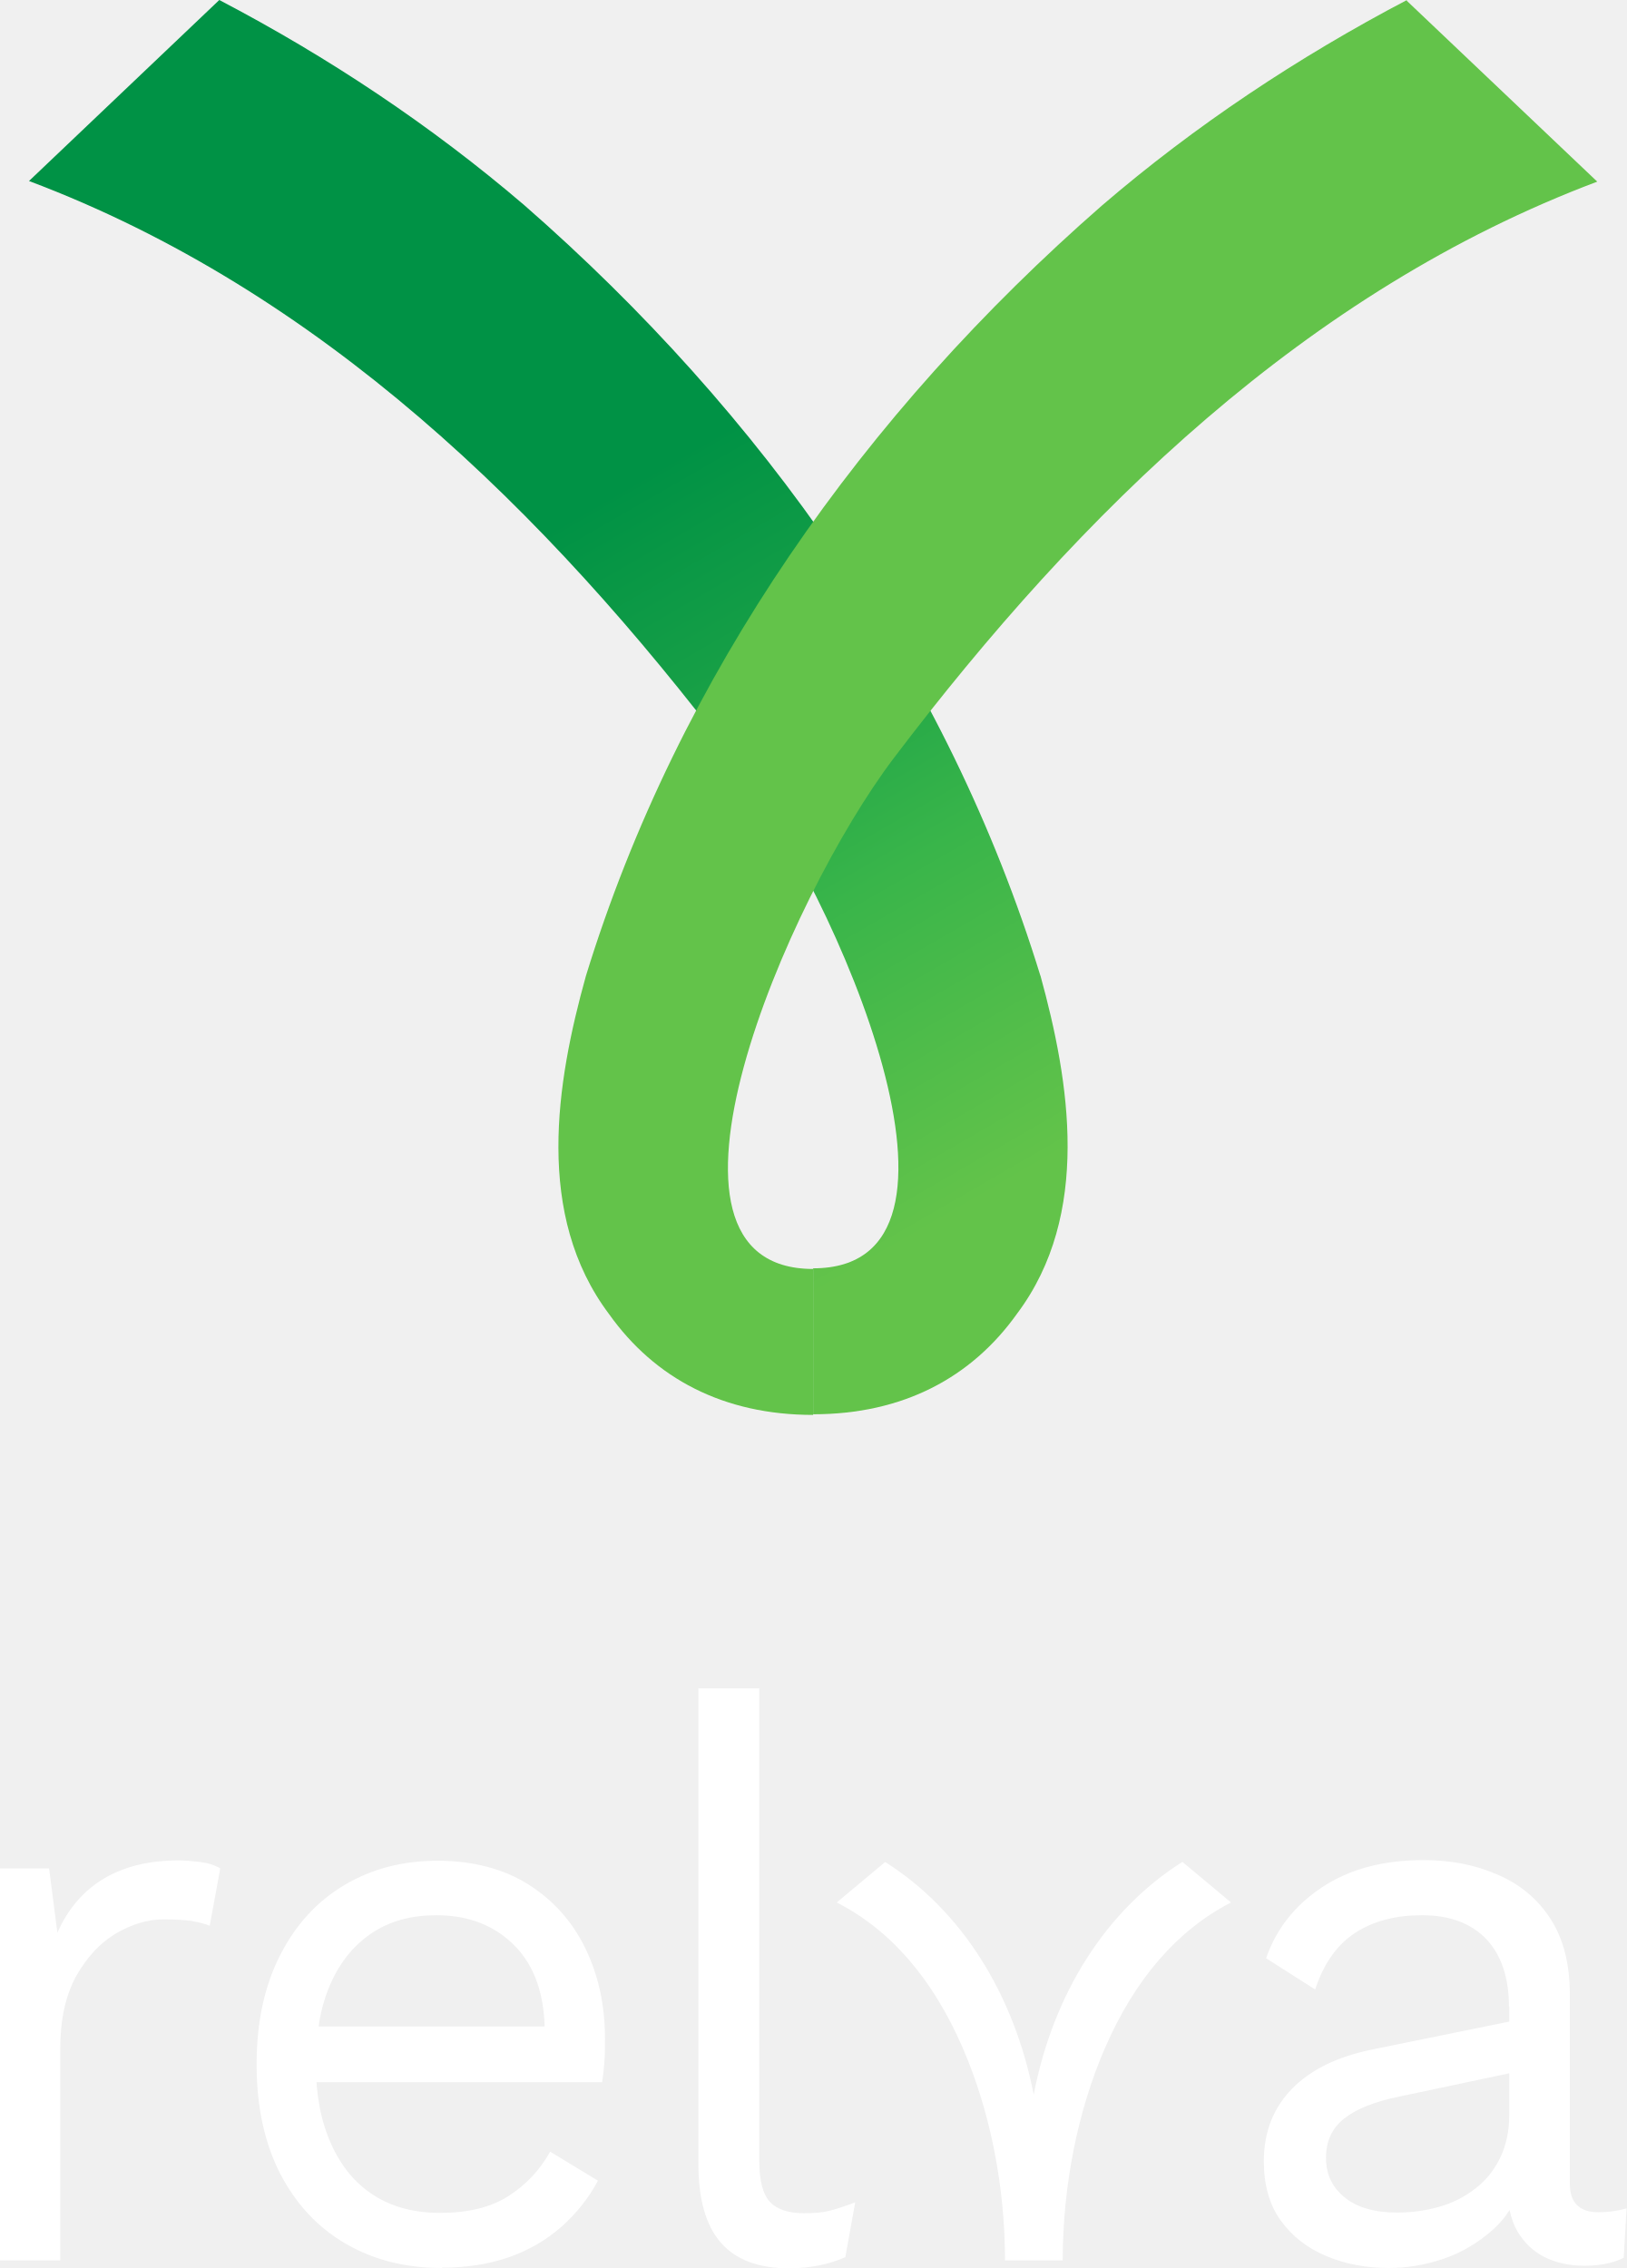
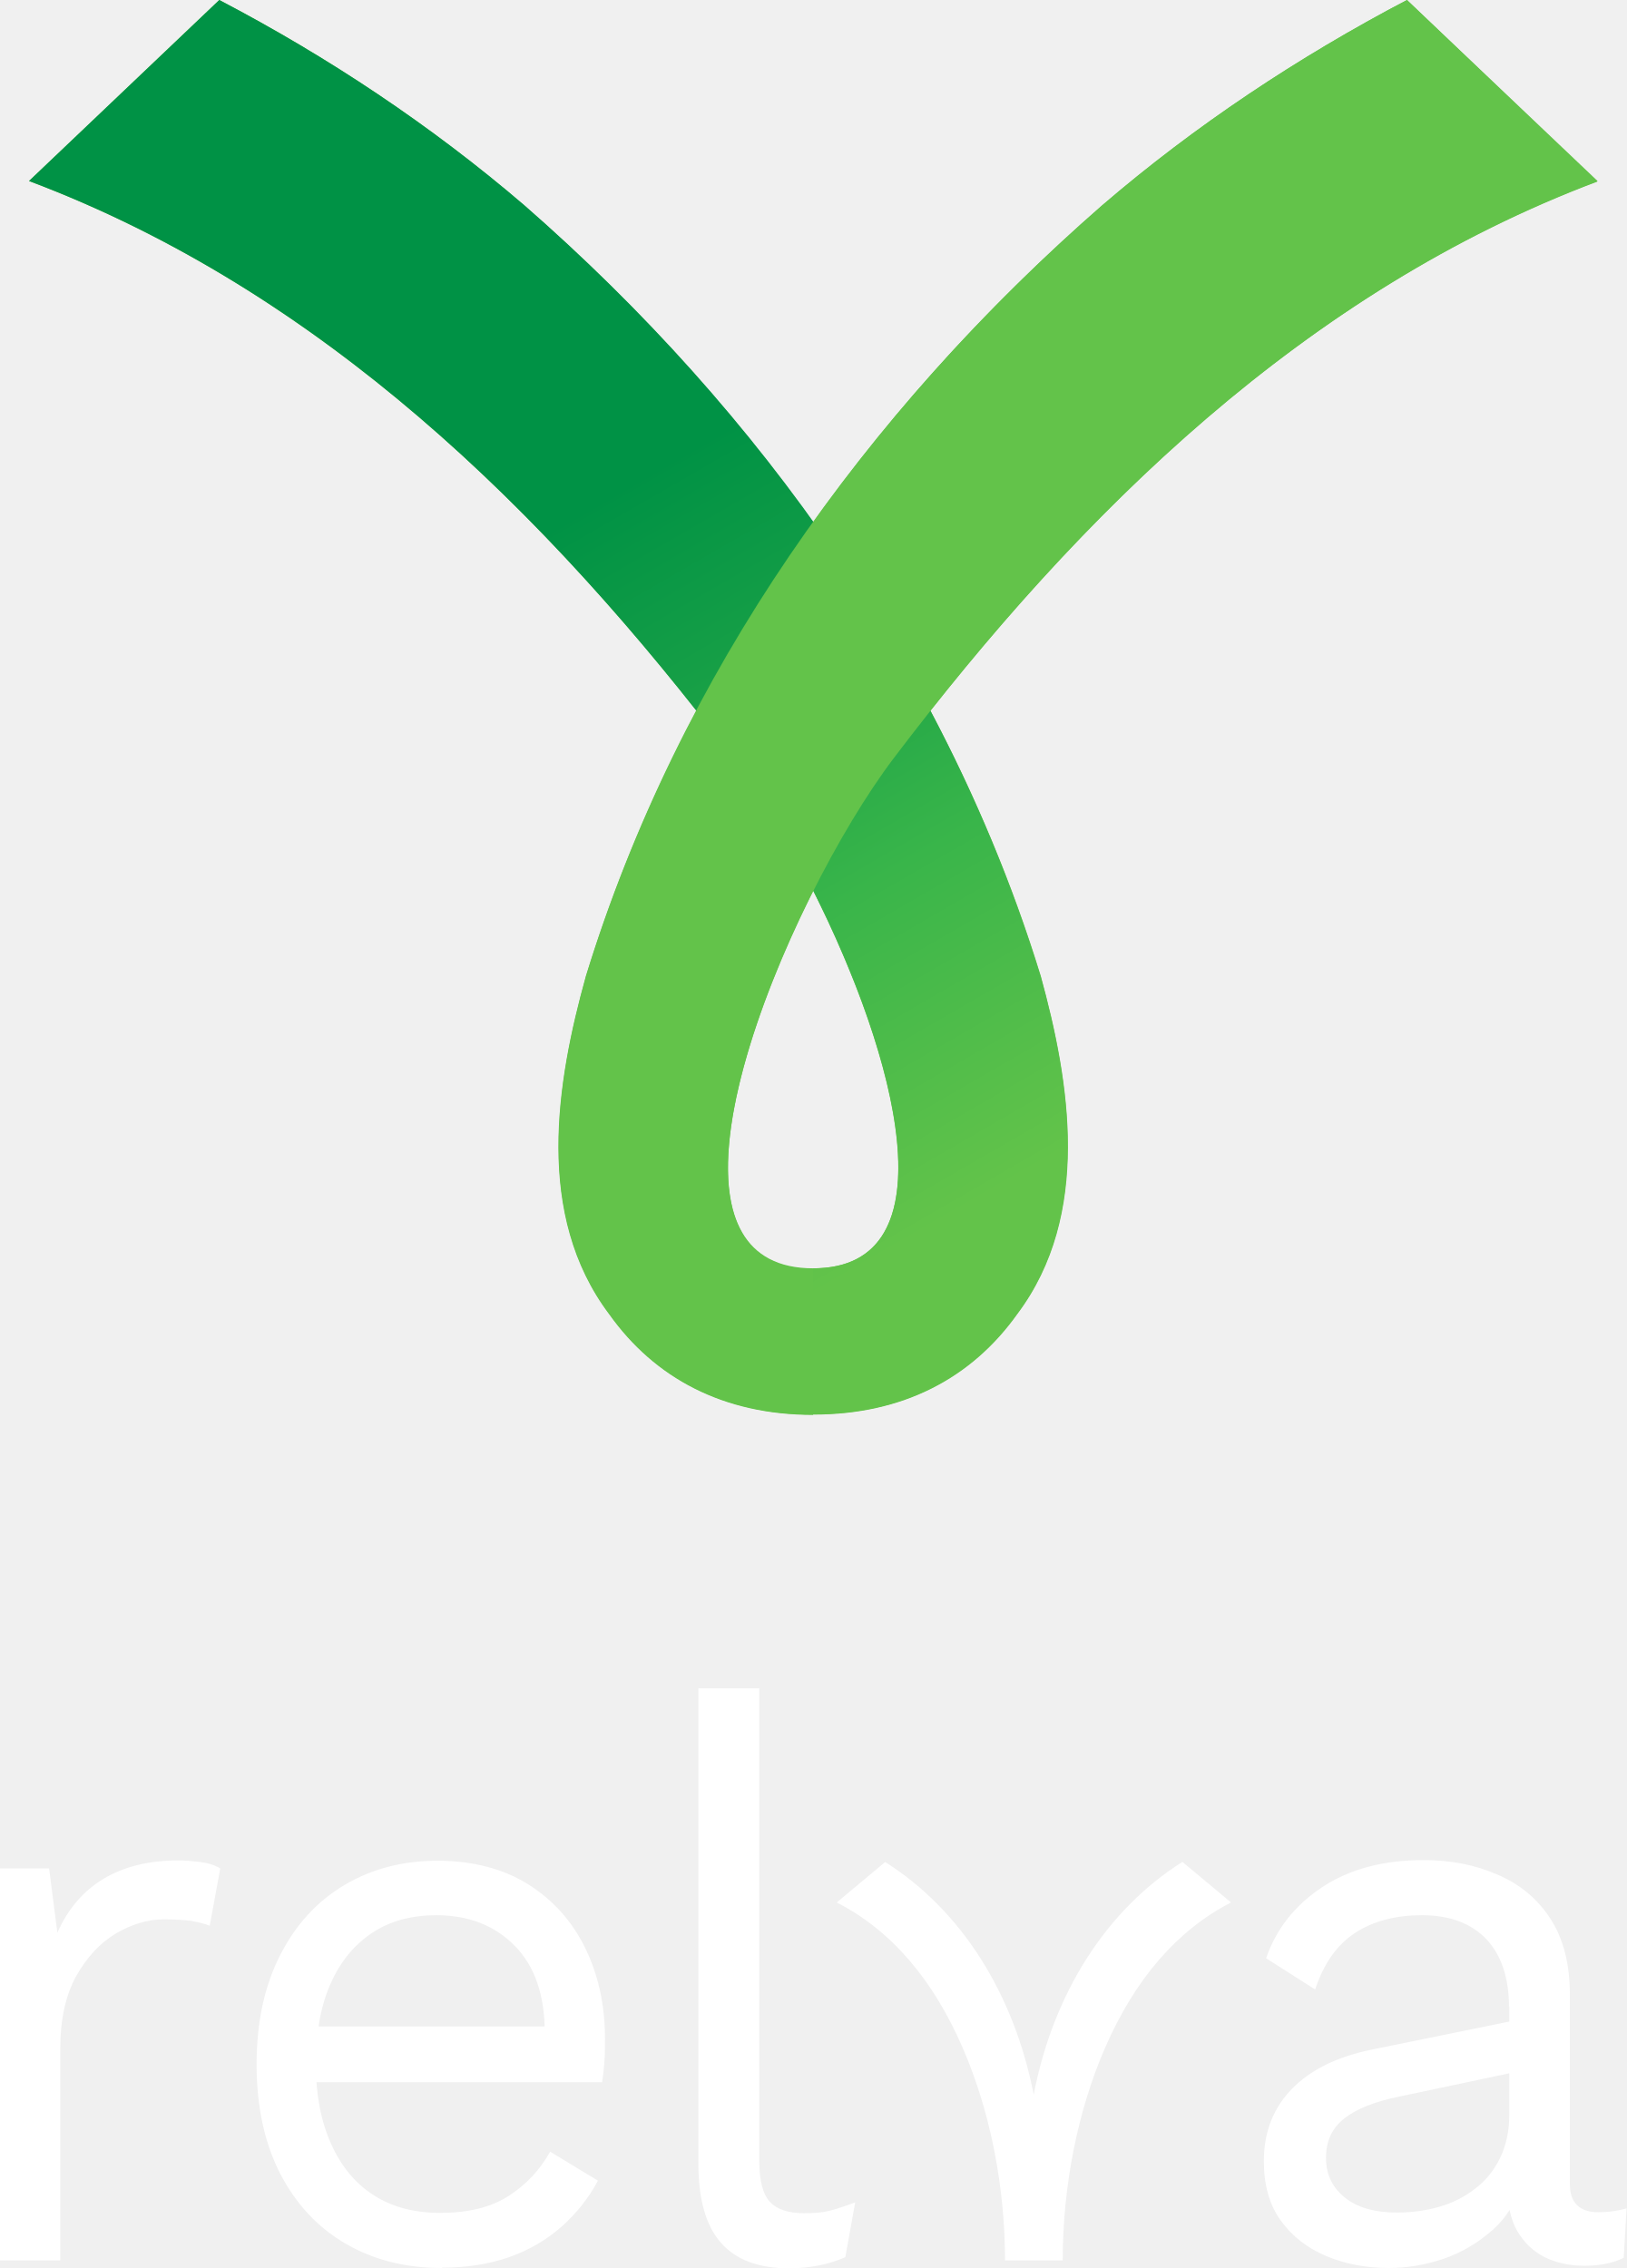
<svg xmlns="http://www.w3.org/2000/svg" id="Layer_2" data-name="Layer 2" viewBox="0 0 51.02 71.17">
  <defs>
    <style>
      .cls-1 {
        fill: url(#linear-gradient);
      }

      .cls-2 {
        fill: #fff;
      }

      .cls-3 {
        fill: #63c34a;
      }
    </style>
    <linearGradient id="linear-gradient" x1="31.42" y1="42.32" x2="6.96" y2="-.04" gradientUnits="userSpaceOnUse">
      <stop offset=".09" stop-color="#63c34a" />
      <stop offset=".3" stop-color="#39b54a" />
      <stop offset=".47" stop-color="#169f46" />
      <stop offset=".6" stop-color="#009245" />
    </linearGradient>
  </defs>
  <g id="Layer_1-2" data-name="Layer 1">
    <g>
      <path class="cls-2" d="M0,70.93v-12.3h1.54l.26,2.02c.33-.75.82-1.32,1.46-1.7.64-.38,1.42-.57,2.34-.57.21,0,.43.02.68.05.25.03.46.1.63.2l-.33,1.8c-.17-.07-.36-.11-.57-.15-.21-.03-.5-.05-.88-.05-.49,0-.99.15-1.49.44-.5.3-.91.74-1.25,1.34-.33.6-.5,1.36-.5,2.28v6.64H0ZM13.86,71.17c-1.13,0-2.13-.25-3.01-.76-.88-.51-1.56-1.24-2.06-2.2-.49-.96-.74-2.1-.74-3.43s.25-2.47.74-3.43c.49-.96,1.16-1.69,2.02-2.2.86-.51,1.83-.76,2.92-.76s2.06.25,2.84.74,1.38,1.16,1.79,2c.41.84.62,1.79.62,2.84,0,.28,0,.53-.02.76-.02.23-.04.43-.07.61h-9.6v-1.75h8.77l-.97.2c0-1.18-.31-2.09-.94-2.73-.63-.64-1.45-.96-2.46-.96-.78,0-1.45.18-2.01.55-.56.37-1,.9-1.31,1.6-.31.7-.46,1.54-.46,2.52s.16,1.8.48,2.51c.32.71.76,1.24,1.34,1.61.58.37,1.27.55,2.08.55.87,0,1.58-.17,2.13-.52s.99-.81,1.32-1.4l1.5.91c-.3.56-.69,1.04-1.15,1.45-.47.41-1.01.73-1.64.95-.63.22-1.33.33-2.1.33ZM23.82,52.97v14.83c0,.62.11,1.05.33,1.29.22.24.58.36,1.07.36.32,0,.58-.02.78-.07.21-.05.48-.14.83-.27l-.31,1.72c-.25.11-.53.2-.83.26-.3.06-.61.09-.93.09-.97,0-1.68-.27-2.15-.81-.47-.54-.7-1.37-.7-2.48v-14.91h1.9ZM47.34,62.98c0-.92-.24-1.63-.71-2.13-.48-.5-1.15-.75-2.02-.75-.82,0-1.52.18-2.09.55s-.99.96-1.26,1.78l-1.54-.98c.32-.92.9-1.66,1.76-2.23.86-.57,1.92-.85,3.18-.85.86,0,1.63.15,2.33.46.7.3,1.25.76,1.65,1.38.4.61.61,1.41.61,2.37v5.95c0,.59.3.89.9.89.3,0,.59-.04.88-.12l-.09,1.55c-.32.16-.73.25-1.24.25-.46,0-.87-.09-1.24-.27-.36-.18-.65-.46-.86-.82-.21-.37-.31-.83-.31-1.39v-.25l.48.07c-.19.64-.51,1.16-.97,1.56-.46.4-.97.7-1.54.89-.57.19-1.13.28-1.69.28-.7,0-1.35-.12-1.95-.37-.6-.25-1.08-.62-1.44-1.12-.36-.5-.53-1.12-.53-1.86,0-.92.3-1.68.89-2.28.59-.6,1.42-1,2.48-1.22l4.71-.96v1.62l-3.83.81c-.78.16-1.35.39-1.73.69-.38.3-.57.71-.57,1.23s.19.92.58,1.24c.39.32.94.48,1.65.48.46,0,.9-.06,1.32-.18.42-.12.8-.31,1.13-.57.33-.25.59-.57.78-.96.19-.39.29-.84.29-1.37v-3.39ZM37.09,58.43c-2.39,1.51-4.05,4.13-4.66,7.3-.62-3.17-2.27-5.79-4.66-7.3l-1.52,1.27c1.69.86,3.02,2.4,3.96,4.58.85,1.96,1.32,4.32,1.32,6.65h1.81c0-2.33.47-4.69,1.32-6.65.94-2.17,2.27-3.71,3.96-4.58l-1.52-1.27Z" />
+       <path class="cls-3" d="M50.12,5.68l-5.98-5.68c-3.41,1.79-6.65,3.94-9.57,6.45-3.4,2.97-6.46,6.3-9.06,9.94-2.6-3.64-5.66-6.97-9.06-9.94C13.53,3.94,10.3,1.79,6.88,0L.91,5.68c8.53,3.21,15.29,9.47,20.94,16.62-1.4,2.65-2.57,5.42-3.46,8.32-.93,3.34-1.61,7.5.73,10.61,1.43,2.01,3.58,3.16,6.4,3.16h0c2.82,0,4.97-1.15,6.4-3.16,2.33-3.11,1.65-7.27.73-10.61-.89-2.9-2.06-5.67-3.46-8.32,5.65-7.15,12.41-13.41,20.94-16.62ZM25.51,39.8c-4.41,0-2.6-6.69,0-11.85,2.6,5.16,4.41,11.85,0,11.85Z" />
      <g>
        <path class="cls-1" d="M32.64,30.62c-2.91-9.47-8.74-17.67-16.19-24.18C13.53,3.94,10.3,1.79,6.88,0L.91,5.68c9.11,3.43,16.2,10.33,22.07,18.09,3.37,4.44,8.34,16.03,2.53,16.03,0,0,0,4.58,0,4.58,2.82,0,4.97-1.15,6.4-3.16,2.33-3.11,1.65-7.27.73-10.61Z" />
-         <path class="cls-3" d="M44.14,0c-3.41,1.79-6.65,3.94-9.57,6.45-7.45,6.51-13.28,14.71-16.19,24.18-.93,3.34-1.61,7.5.73,10.61,1.43,2.01,3.58,3.16,6.4,3.16,0,0,0-4.58,0-4.58-5.81,0-.83-11.59,2.53-16.03,5.88-7.75,12.96-14.66,22.07-18.09l-5.98-5.68Z" />
+         <path class="cls-3" d="M44.14,0c-3.41,1.79-6.65,3.94-9.57,6.45-7.45,6.51-13.28,14.71-16.19,24.18-.93,3.34-1.61,7.5.73,10.61,1.43,2.01,3.58,3.16,6.4,3.16,0,0,0-4.58,0-4.58-5.81,0-.83-11.59,2.53-16.03,5.88-7.75,12.96-14.66,22.07-18.09L44.14,0Z" />
      </g>
    </g>
  </g>
</svg>
